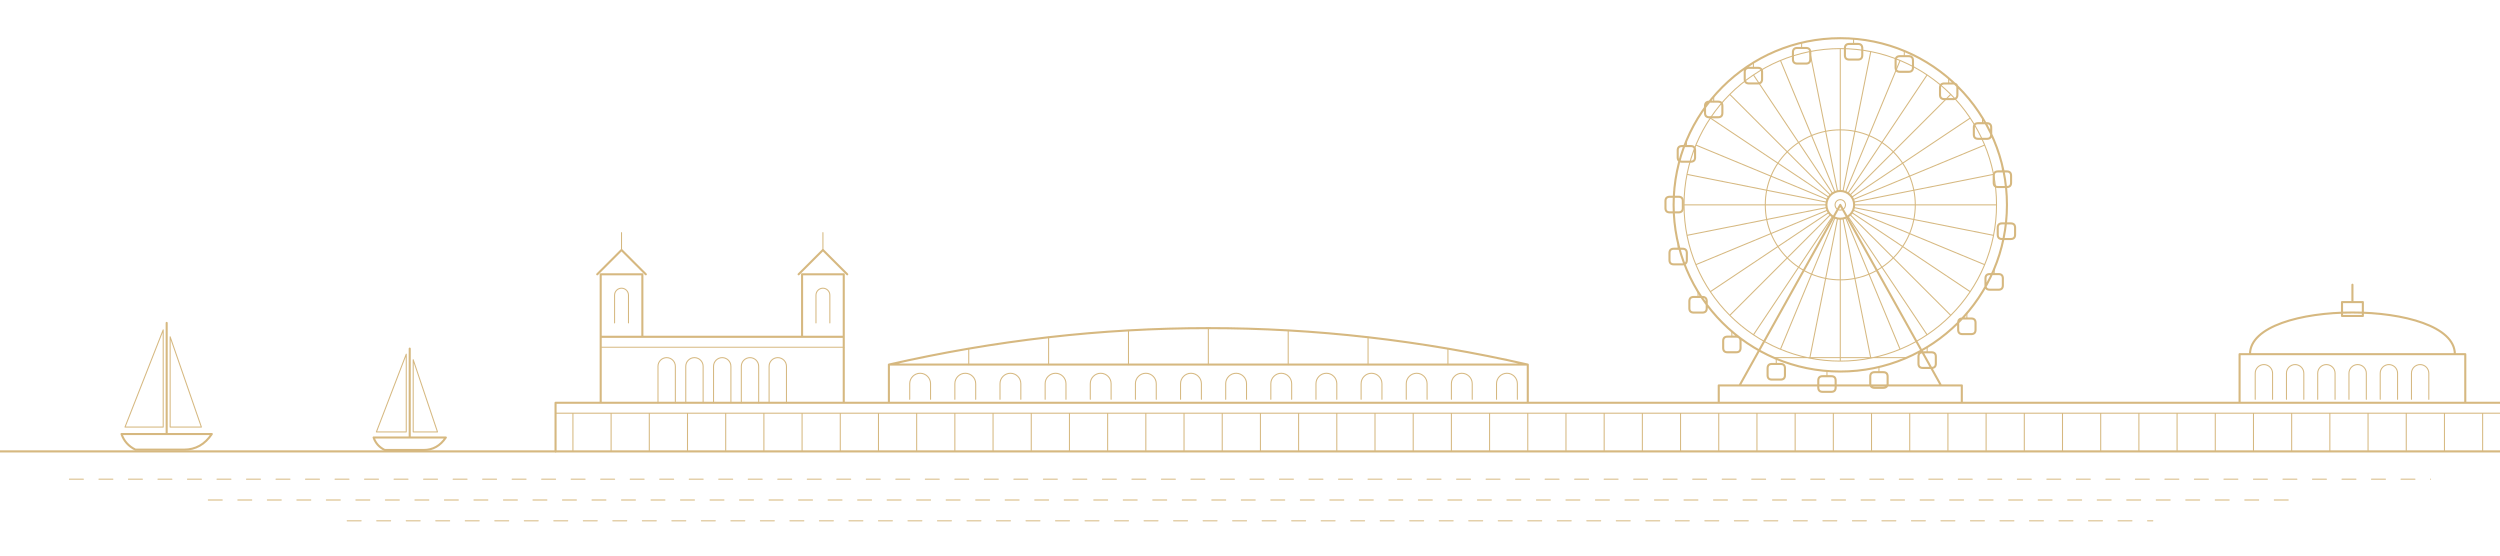
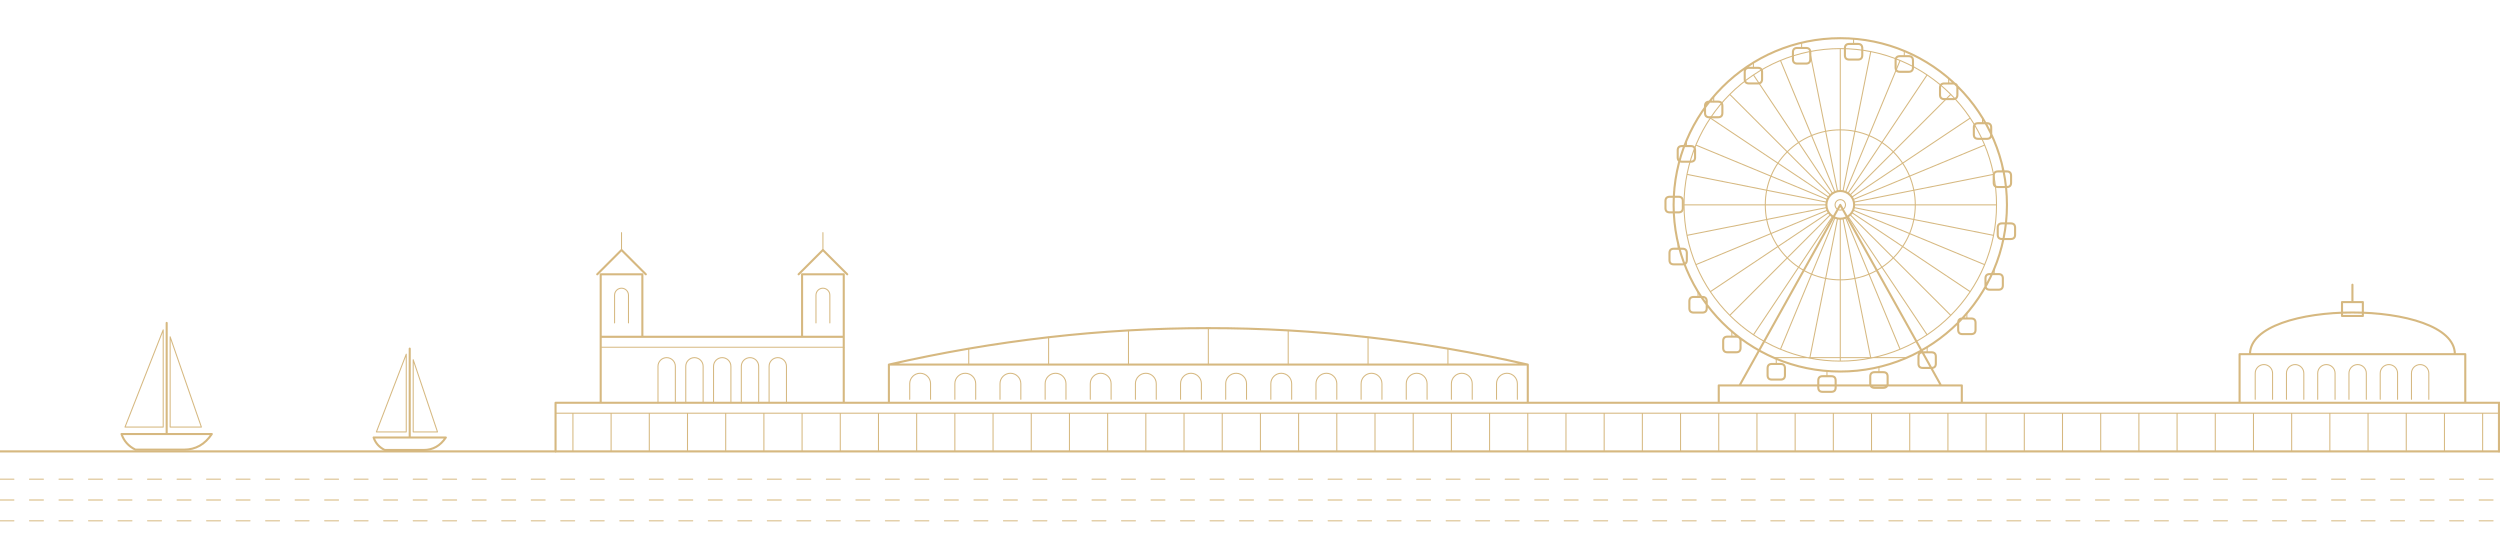
<svg xmlns="http://www.w3.org/2000/svg" width="1440" height="320" viewBox="0 380 1440 320" fill="none">
  <g opacity="0.7">
    <path d="M0 640H1440" stroke="#C49A4A" stroke-width="1.2" stroke-linecap="round" stroke-linejoin="round" />
-     <path d="M40 656H1400" stroke="#C49A4A" stroke-width="0.6" stroke-linecap="round" stroke-linejoin="round" stroke-dasharray="8 9" />
-     <path d="M120 668H1320" stroke="#C49A4A" stroke-width="0.6" stroke-linecap="round" stroke-linejoin="round" stroke-dasharray="8 9" />
-     <path d="M200 680H1240" stroke="#C49A4A" stroke-width="0.6" stroke-linecap="round" stroke-linejoin="round" stroke-dasharray="8 9" />
+     <path d="M0 656H1440" stroke="#C49A4A" stroke-width="0.6" stroke-linecap="round" stroke-linejoin="round" stroke-dasharray="8 9" />
+     <path d="M0 668H1440" stroke="#C49A4A" stroke-width="0.6" stroke-linecap="round" stroke-linejoin="round" stroke-dasharray="8 9" />
+     <path d="M0 680H1440" stroke="#C49A4A" stroke-width="0.6" stroke-linecap="round" stroke-linejoin="round" stroke-dasharray="8 9" />
    <path d="M320 618H1440M330 618V640M352 618V640M374 618V640M396 618V640M418 618V640M440 618V640M462 618V640M484 618V640M506 618V640M528 618V640M550 618V640M572 618V640M594 618V640M616 618V640M638 618V640M660 618V640M682 618V640M704 618V640M726 618V640M748 618V640M770 618V640M792 618V640M814 618V640M836 618V640M858 618V640M880 618V640M902 618V640M924 618V640M946 618V640M968 618V640M990 618V640M1012 618V640M1034 618V640M1056 618V640M1078 618V640M1100 618V640M1122 618V640M1144 618V640M1166 618V640M1188 618V640M1210 618V640M1232 618V640M1254 618V640M1276 618V640M1298 618V640M1320 618V640M1342 618V640M1364 618V640M1386 618V640M1408 618V640M1430 618V640M346 580H486M354 566V550C354 547.8 355.8 546 358 546C360.2 546 362 547.8 362 550V566M358 524V514M470 566V550C470 547.8 471.8 546 474 546C476.2 546 478 547.8 478 550V566M474 524V514M379 612V591C379 588.25 381.25 586 384 586C386.75 586 389 588.25 389 591V612M395 612V591C395 588.25 397.25 586 400 586C402.75 586 405 588.25 405 591V612M411 612V591C411 588.25 413.25 586 416 586C418.75 586 421 588.25 421 591V612M427 612V591C427 588.25 429.25 586 432 586C434.75 586 437 588.25 437 591V612M443 612V591C443 588.25 445.25 586 448 586C450.75 586 453 588.25 453 591V612M524 610V601C524 597.7 526.7 595 530 595C533.3 595 536 597.7 536 601V610M550 610V601C550 597.7 552.7 595 556 595C559.3 595 562 597.7 562 601V610M576 610V601C576 597.7 578.7 595 582 595C585.3 595 588 597.7 588 601V610M602 610V601C602 597.7 604.7 595 608 595C611.3 595 614 597.7 614 601V610M628 610V601C628 597.7 630.7 595 634 595C637.3 595 640 597.7 640 601V610M654 610V601C654 597.7 656.7 595 660 595C663.3 595 666 597.7 666 601V610M680 610V601C680 597.7 682.7 595 686 595C689.3 595 692 597.7 692 601V610M706 610V601C706 597.7 708.7 595 712 595C715.3 595 718 597.7 718 601V610M732 610V601C732 597.7 734.7 595 738 595C741.3 595 744 597.7 744 601V610M758 610V601C758 597.7 760.7 595 764 595C767.3 595 770 597.7 770 601V610M784 610V601C784 597.7 786.7 595 790 595C793.3 595 796 597.7 796 601V610M810 610V601C810 597.7 812.7 595 816 595C819.3 595 822 597.7 822 601V610M836 610V601C836 597.7 838.7 595 842 595C845.3 595 848 597.7 848 601V610M862 610V601C862 597.7 864.7 595 868 595C871.3 595 874 597.7 874 601V610M558 590V580.81M604 590V574.25M650 590V570.31M696 590V569M742 590V570.31M788 590V574.25M834 590V580.81M970 498C970 448.29 1010.29 408 1060 408M970 498C970 547.71 1010.29 588 1060 588M970 498H1052M1060 408C1109.71 408 1150 448.29 1150 498M1060 408V490M1150 498C1150 547.71 1109.71 588 1060 588M1150 498H1068M1060 588V506M1067.85 499.56L1148.27 515.56M1067.39 501.06L1143.15 532.44M1066.65 502.44L1134.83 548M1065.66 503.66L1123.64 561.64M1064.44 504.65L1110 572.83M1063.06 505.39L1094.44 581.15M1061.56 505.85L1077.56 586.27M1058.44 505.85L1042.44 586.27M1056.94 505.39L1025.56 581.15M1055.56 504.65L1010 572.83M1054.34 503.66L996.36 561.64M1053.35 502.44L985.17 548M1052.61 501.06L976.85 532.44M1052.15 499.56L971.73 515.56M1052.15 496.44L971.73 480.44M1052.61 494.94L976.85 463.56M1053.35 493.56L985.17 448M1054.34 492.34L996.36 434.36M1055.56 491.35L1010 423.17M1056.94 490.61L1025.56 414.85M1058.44 490.15L1042.44 409.73M1061.56 490.15L1077.56 409.73M1063.06 490.61L1094.44 414.85M1064.44 491.35L1110 423.17M1065.66 492.34L1123.64 434.36M1066.65 493.56L1134.83 448M1067.39 494.94L1143.15 463.56M1067.85 496.44L1148.27 480.44M1155.69 505.67V508.67M1148.64 534.87V537.87M1132.91 560.45V563.45M1110.04 579.93V582.93M1082.27 591.38V594.38M1052.33 593.69V596.69M1023.13 586.64V589.64M997.55 570.91V573.91M978.07 548.04V551.04M966.62 520.27V523.27M964.31 490.33V493.33M971.36 461.13V464.13M987.09 435.55V438.55M1009.96 416.07V419.07M1037.73 404.62V407.62M1067.67 402.31V405.31M1096.87 409.36V412.36M1122.45 425.09V428.09M1141.93 447.96V450.96M1153.38 475.73V478.73M1022 586H1098M1299 610V595C1299 592.25 1301.25 590 1304 590C1306.75 590 1309 592.25 1309 595V610M1317 610V595C1317 592.25 1319.25 590 1322 590C1324.75 590 1327 592.25 1327 595V610M1335 610V595C1335 592.25 1337.25 590 1340 590C1342.75 590 1345 592.25 1345 595V610M1353 610V595C1353 592.25 1355.25 590 1358 590C1360.75 590 1363 592.25 1363 595V610M1371 610V595C1371 592.25 1373.25 590 1376 590C1378.75 590 1381 592.25 1381 595V610M1389 610V595C1389 592.25 1391.25 590 1394 590C1396.75 590 1399 592.25 1399 595V610M1016.8 498C1016.8 474.14 1036.14 454.8 1060 454.8C1083.86 454.8 1103.2 474.14 1103.2 498C1103.2 521.86 1083.86 541.2 1060 541.2C1036.14 541.2 1016.8 521.86 1016.8 498ZM1057 498C1057 496.34 1058.34 495 1060 495C1061.66 495 1063 496.34 1063 498C1063 499.66 1061.66 501 1060 501C1058.34 501 1057 499.66 1057 498ZM94 570V626H72L94 570ZM98 574V626H116L98 574ZM234 584V628.8H216.8L234 584ZM238 587.2V628.8H252L238 587.2Z" stroke="#C49A4A" stroke-width="0.6" stroke-linecap="round" stroke-linejoin="round" />
-     <path d="M1440 612H320V640M346 612V574M346 574H486M346 574V538H370V574M486 574V612M486 574V538H462V574M344 538L358 524L372 538M460 538L474 524L488 538M880 612V590C757.333 562 634.667 562 512 590V612M512 590H880M1002 602L1060 498L1118 602M1290 612V584H1420V612M1296 584C1296 552 1414 552 1414 584M1355 554V544M96 630V566M236 632V580.8M964 498C964 444.98 1006.98 402 1060 402C1113.02 402 1156 444.98 1156 498C1156 551.02 1113.02 594 1060 594C1006.98 594 964 551.02 964 498ZM1052 498C1052 493.58 1055.58 490 1060 490C1064.42 490 1068 493.58 1068 498C1068 502.42 1064.42 506 1060 506C1055.58 506 1052 502.42 1052 498ZM1153.19 508.67H1158.19C1159.86 508.67 1160.69 509.503 1160.69 511.17V515.17C1160.69 516.837 1159.86 517.67 1158.19 517.67H1153.19C1151.52 517.67 1150.69 516.837 1150.69 515.17V511.17C1150.69 509.503 1151.52 508.67 1153.19 508.67ZM1146.14 537.87H1151.14C1152.81 537.87 1153.64 538.703 1153.64 540.37V544.37C1153.64 546.037 1152.81 546.87 1151.14 546.87H1146.14C1144.47 546.87 1143.64 546.037 1143.64 544.37V540.37C1143.64 538.703 1144.47 537.87 1146.14 537.87ZM1130.41 563.45H1135.41C1137.08 563.45 1137.91 564.283 1137.91 565.95V569.95C1137.91 571.617 1137.08 572.45 1135.41 572.45H1130.41C1128.74 572.45 1127.91 571.617 1127.91 569.95V565.95C1127.91 564.283 1128.74 563.45 1130.41 563.45ZM1107.54 582.93H1112.54C1114.21 582.93 1115.04 583.763 1115.04 585.43V589.43C1115.04 591.097 1114.21 591.93 1112.54 591.93H1107.54C1105.87 591.93 1105.04 591.097 1105.04 589.43V585.43C1105.04 583.763 1105.87 582.93 1107.54 582.93ZM1079.77 594.38H1084.77C1086.44 594.38 1087.27 595.213 1087.27 596.88V600.88C1087.27 602.547 1086.44 603.38 1084.77 603.38H1079.77C1078.1 603.38 1077.27 602.547 1077.27 600.88V596.88C1077.27 595.213 1078.1 594.38 1079.77 594.38ZM1049.83 596.69H1054.83C1056.5 596.69 1057.33 597.523 1057.33 599.19V603.19C1057.33 604.857 1056.5 605.69 1054.83 605.69H1049.83C1048.16 605.69 1047.33 604.857 1047.33 603.19V599.19C1047.33 597.523 1048.16 596.69 1049.83 596.69ZM1020.63 589.64H1025.63C1027.3 589.64 1028.13 590.473 1028.13 592.14V596.14C1028.13 597.807 1027.3 598.64 1025.63 598.64H1020.63C1018.96 598.64 1018.13 597.807 1018.13 596.14V592.14C1018.13 590.473 1018.96 589.64 1020.63 589.64ZM995.05 573.91H1000.05C1001.72 573.91 1002.55 574.743 1002.55 576.41V580.41C1002.55 582.077 1001.72 582.91 1000.05 582.91H995.05C993.383 582.91 992.55 582.077 992.55 580.41V576.41C992.55 574.743 993.383 573.91 995.05 573.91ZM975.57 551.04H980.57C982.237 551.04 983.07 551.873 983.07 553.54V557.54C983.07 559.207 982.237 560.04 980.57 560.04H975.57C973.903 560.04 973.07 559.207 973.07 557.54V553.54C973.07 551.873 973.903 551.04 975.57 551.04ZM964.12 523.27H969.12C970.787 523.27 971.62 524.103 971.62 525.77V529.77C971.62 531.437 970.787 532.27 969.12 532.27H964.12C962.453 532.27 961.62 531.437 961.62 529.77V525.77C961.62 524.103 962.453 523.27 964.12 523.27ZM961.81 493.33H966.81C968.477 493.33 969.31 494.163 969.31 495.83V499.83C969.31 501.497 968.477 502.33 966.81 502.33H961.81C960.143 502.33 959.31 501.497 959.31 499.83V495.83C959.31 494.163 960.143 493.33 961.81 493.33ZM968.86 464.13H973.86C975.527 464.13 976.36 464.963 976.36 466.63V470.63C976.36 472.297 975.527 473.13 973.86 473.13H968.86C967.193 473.13 966.36 472.297 966.36 470.63V466.63C966.36 464.963 967.193 464.13 968.86 464.13ZM984.59 438.55H989.59C991.257 438.55 992.09 439.383 992.09 441.05V445.05C992.09 446.717 991.257 447.55 989.59 447.55H984.59C982.923 447.55 982.09 446.717 982.09 445.05V441.05C982.09 439.383 982.923 438.55 984.59 438.55ZM1007.46 419.07H1012.46C1014.13 419.07 1014.96 419.903 1014.96 421.57V425.57C1014.96 427.237 1014.13 428.07 1012.46 428.07H1007.46C1005.79 428.07 1004.96 427.237 1004.96 425.57V421.57C1004.96 419.903 1005.79 419.07 1007.46 419.07ZM1035.23 407.62H1040.23C1041.9 407.62 1042.73 408.453 1042.73 410.12V414.12C1042.73 415.787 1041.9 416.62 1040.23 416.62H1035.23C1033.56 416.62 1032.73 415.787 1032.73 414.12V410.12C1032.73 408.453 1033.56 407.62 1035.23 407.62ZM1065.17 405.31H1070.17C1071.84 405.31 1072.67 406.143 1072.67 407.81V411.81C1072.67 413.477 1071.84 414.31 1070.17 414.31H1065.17C1063.5 414.31 1062.67 413.477 1062.67 411.81V407.81C1062.67 406.143 1063.5 405.31 1065.17 405.31ZM1094.37 412.36H1099.37C1101.04 412.36 1101.87 413.193 1101.87 414.86V418.86C1101.87 420.527 1101.04 421.36 1099.37 421.36H1094.37C1092.7 421.36 1091.87 420.527 1091.87 418.86V414.86C1091.87 413.193 1092.7 412.36 1094.37 412.36ZM1119.95 428.09H1124.95C1126.62 428.09 1127.45 428.923 1127.45 430.59V434.59C1127.45 436.257 1126.62 437.09 1124.95 437.09H1119.95C1118.28 437.09 1117.45 436.257 1117.45 434.59V430.59C1117.45 428.923 1118.28 428.09 1119.95 428.09ZM1139.43 450.96H1144.43C1146.1 450.96 1146.93 451.793 1146.93 453.46V457.46C1146.93 459.127 1146.1 459.96 1144.43 459.96H1139.43C1137.76 459.96 1136.93 459.127 1136.93 457.46V453.46C1136.93 451.793 1137.76 450.96 1139.43 450.96ZM1150.88 478.73H1155.88C1157.55 478.73 1158.38 479.563 1158.38 481.23V485.23C1158.38 486.897 1157.55 487.73 1155.88 487.73H1150.88C1149.21 487.73 1148.38 486.897 1148.38 485.23V481.23C1148.38 479.563 1149.21 478.73 1150.88 478.73ZM990 602H1130V612H990V602ZM1349 554H1361V562H1349V554ZM70 630H122C118 636 112.667 639 106 639H78C74 637 71.333 634 70 630ZM215.2 632H256.8C253.6 636.8 249.333 639.2 244 639.2H221.6C218.4 637.6 216.267 635.2 215.2 632Z" stroke="#C49A4A" stroke-width="1.2" stroke-linecap="round" stroke-linejoin="round" />
+     <path d="M1440 612H320V640M346 612V574M346 574H486M346 574V538H370V574M486 574V612M486 574V538H462V574M344 538L358 524L372 538M460 538L474 524L488 538M880 612V590C757.33 562 634.67 562 512 590V612M512 590H880M1002 602L1060 498L1118 602M1290 612V584H1420V612M1296 584C1296 552 1414 552 1414 584M1355 554V544M96 630V566M236 632V580.8M964 498C964 444.98 1006.98 402 1060 402C1113.02 402 1156 444.98 1156 498C1156 551.02 1113.02 594 1060 594C1006.98 594 964 551.02 964 498ZM1052 498C1052 493.58 1055.58 490 1060 490C1064.42 490 1068 493.58 1068 498C1068 502.42 1064.42 506 1060 506C1055.58 506 1052 502.42 1052 498ZM1153.19 508.67H1158.19C1159.86 508.67 1160.69 509.5 1160.69 511.17V515.17C1160.69 516.84 1159.86 517.67 1158.19 517.67H1153.19C1151.52 517.67 1150.69 516.84 1150.69 515.17V511.17C1150.69 509.5 1151.52 508.67 1153.19 508.67ZM1146.14 537.87H1151.14C1152.81 537.87 1153.64 538.7 1153.64 540.37V544.37C1153.64 546.04 1152.81 546.87 1151.14 546.87H1146.14C1144.47 546.87 1143.64 546.04 1143.64 544.37V540.37C1143.64 538.7 1144.47 537.87 1146.14 537.87ZM1130.41 563.45H1135.41C1137.08 563.45 1137.91 564.28 1137.91 565.95V569.95C1137.91 571.62 1137.08 572.45 1135.41 572.45H1130.41C1128.74 572.45 1127.91 571.62 1127.91 569.95V565.95C1127.91 564.28 1128.74 563.45 1130.41 563.45ZM1107.54 582.93H1112.54C1114.21 582.93 1115.04 583.76 1115.04 585.43V589.43C1115.04 591.1 1114.21 591.93 1112.54 591.93H1107.54C1105.87 591.93 1105.04 591.1 1105.04 589.43V585.43C1105.04 583.76 1105.87 582.93 1107.54 582.93ZM1079.77 594.38H1084.77C1086.44 594.38 1087.27 595.21 1087.27 596.88V600.88C1087.27 602.55 1086.44 603.38 1084.77 603.38H1079.77C1078.1 603.38 1077.27 602.55 1077.27 600.88V596.88C1077.27 595.21 1078.1 594.38 1079.77 594.38ZM1049.83 596.69H1054.83C1056.5 596.69 1057.33 597.52 1057.33 599.19V603.19C1057.33 604.86 1056.5 605.69 1054.83 605.69H1049.83C1048.16 605.69 1047.33 604.86 1047.33 603.19V599.19C1047.33 597.52 1048.16 596.69 1049.83 596.69ZM1020.63 589.64H1025.63C1027.3 589.64 1028.13 590.47 1028.13 592.14V596.14C1028.13 597.81 1027.3 598.64 1025.63 598.64H1020.63C1018.96 598.64 1018.13 597.81 1018.13 596.14V592.14C1018.13 590.47 1018.96 589.64 1020.63 589.64ZM995.05 573.91H1000.05C1001.72 573.91 1002.55 574.74 1002.55 576.41V580.41C1002.55 582.08 1001.72 582.91 1000.05 582.91H995.05C993.38 582.91 992.55 582.08 992.55 580.41V576.41C992.55 574.74 993.38 573.91 995.05 573.91ZM975.57 551.04H980.57C982.24 551.04 983.07 551.87 983.07 553.54V557.54C983.07 559.21 982.24 560.04 980.57 560.04H975.57C973.9 560.04 973.07 559.21 973.07 557.54V553.54C973.07 551.87 973.9 551.04 975.57 551.04ZM964.12 523.27H969.12C970.79 523.27 971.62 524.1 971.62 525.77V529.77C971.62 531.44 970.79 532.27 969.12 532.27H964.12C962.45 532.27 961.62 531.44 961.62 529.77V525.77C961.62 524.1 962.45 523.27 964.12 523.27ZM961.81 493.33H966.81C968.48 493.33 969.31 494.16 969.31 495.83V499.83C969.31 501.5 968.48 502.33 966.81 502.33H961.81C960.14 502.33 959.31 501.5 959.31 499.83V495.83C959.31 494.16 960.14 493.33 961.81 493.33ZM968.86 464.13H973.86C975.53 464.13 976.36 464.96 976.36 466.63V470.63C976.36 472.3 975.53 473.13 973.86 473.13H968.86C967.19 473.13 966.36 472.3 966.36 470.63V466.63C966.36 464.96 967.19 464.13 968.86 464.13ZM984.59 438.55H989.59C991.26 438.55 992.09 439.38 992.09 441.05V445.05C992.09 446.72 991.26 447.55 989.59 447.55H984.59C982.92 447.55 982.09 446.72 982.09 445.05V441.05C982.09 439.38 982.92 438.55 984.59 438.55ZM1007.46 419.07H1012.46C1014.13 419.07 1014.96 419.9 1014.96 421.57V425.57C1014.96 427.24 1014.13 428.07 1012.46 428.07H1007.46C1005.79 428.07 1004.96 427.24 1004.96 425.57V421.57C1004.96 419.9 1005.79 419.07 1007.46 419.07ZM1035.23 407.62H1040.23C1041.9 407.62 1042.73 408.45 1042.73 410.12V414.12C1042.73 415.79 1041.9 416.62 1040.23 416.62H1035.23C1033.56 416.62 1032.73 415.79 1032.73 414.12V410.12C1032.73 408.45 1033.56 407.62 1035.23 407.62ZM1065.17 405.31H1070.17C1071.84 405.31 1072.67 406.14 1072.67 407.81V411.81C1072.67 413.48 1071.84 414.31 1070.17 414.31H1065.17C1063.5 414.31 1062.67 413.48 1062.67 411.81V407.81C1062.67 406.14 1063.5 405.31 1065.17 405.31ZM1094.37 412.36H1099.37C1101.04 412.36 1101.87 413.19 1101.87 414.86V418.86C1101.87 420.53 1101.04 421.36 1099.37 421.36H1094.37C1092.7 421.36 1091.87 420.53 1091.87 418.86V414.86C1091.87 413.19 1092.7 412.36 1094.37 412.36ZM1119.95 428.09H1124.95C1126.62 428.09 1127.45 428.92 1127.45 430.59V434.59C1127.45 436.26 1126.62 437.09 1124.95 437.09H1119.95C1118.28 437.09 1117.45 436.26 1117.45 434.59V430.59C1117.45 428.92 1118.28 428.09 1119.95 428.09ZM1139.43 450.96H1144.43C1146.1 450.96 1146.93 451.79 1146.93 453.46V457.46C1146.93 459.13 1146.1 459.96 1144.43 459.96H1139.43C1137.76 459.96 1136.93 459.13 1136.93 457.46V453.46C1136.93 451.79 1137.76 450.96 1139.43 450.96ZM1150.88 478.73H1155.88C1157.55 478.73 1158.38 479.56 1158.38 481.23V485.23C1158.38 486.9 1157.55 487.73 1155.88 487.73H1150.88C1149.21 487.73 1148.38 486.9 1148.38 485.23V481.23C1148.38 479.56 1149.21 478.73 1150.88 478.73ZM990 602H1130V612H990V602ZM1349 554H1361V562H1349V554ZM70 630H122C118 636 112.67 639 106 639H78C74 637 71.33 634 70 630ZM215.2 632H256.8C253.6 636.8 249.33 639.2 244 639.2H221.6C218.4 637.6 216.27 635.2 215.2 632ZM1439.4 612V640" stroke="#C49A4A" stroke-width="1.2" stroke-linecap="round" stroke-linejoin="round" />
  </g>
</svg>
